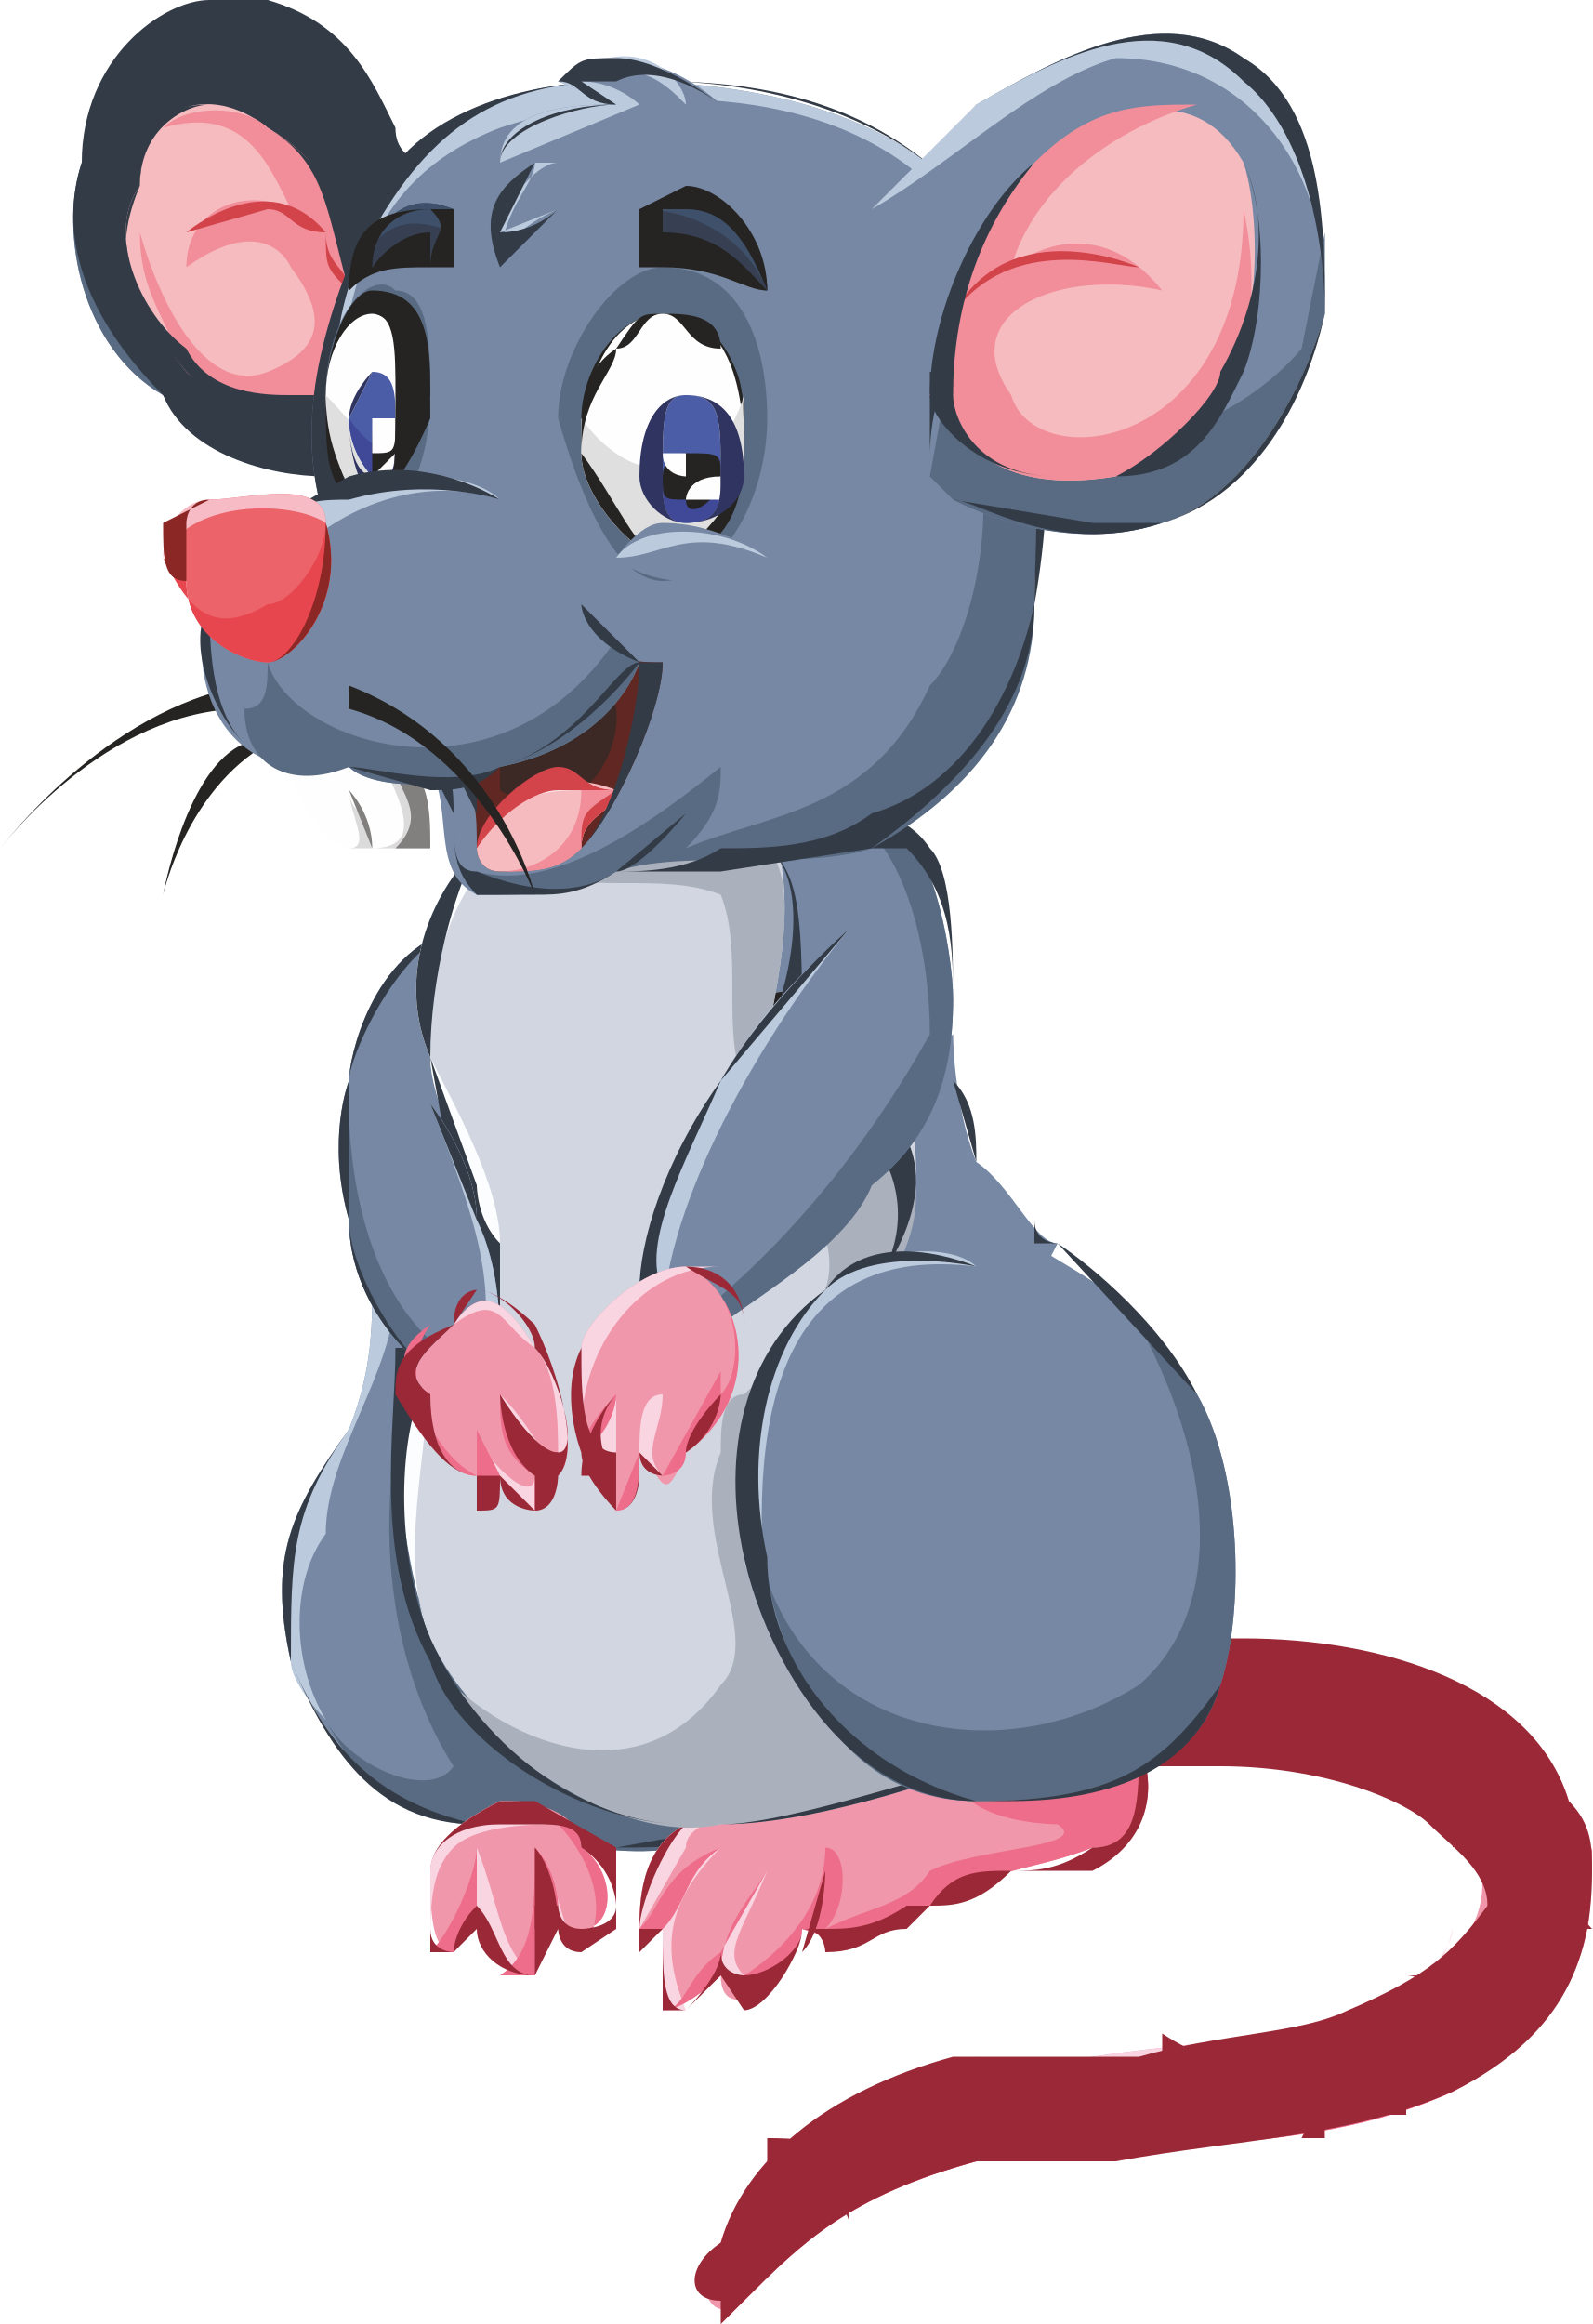
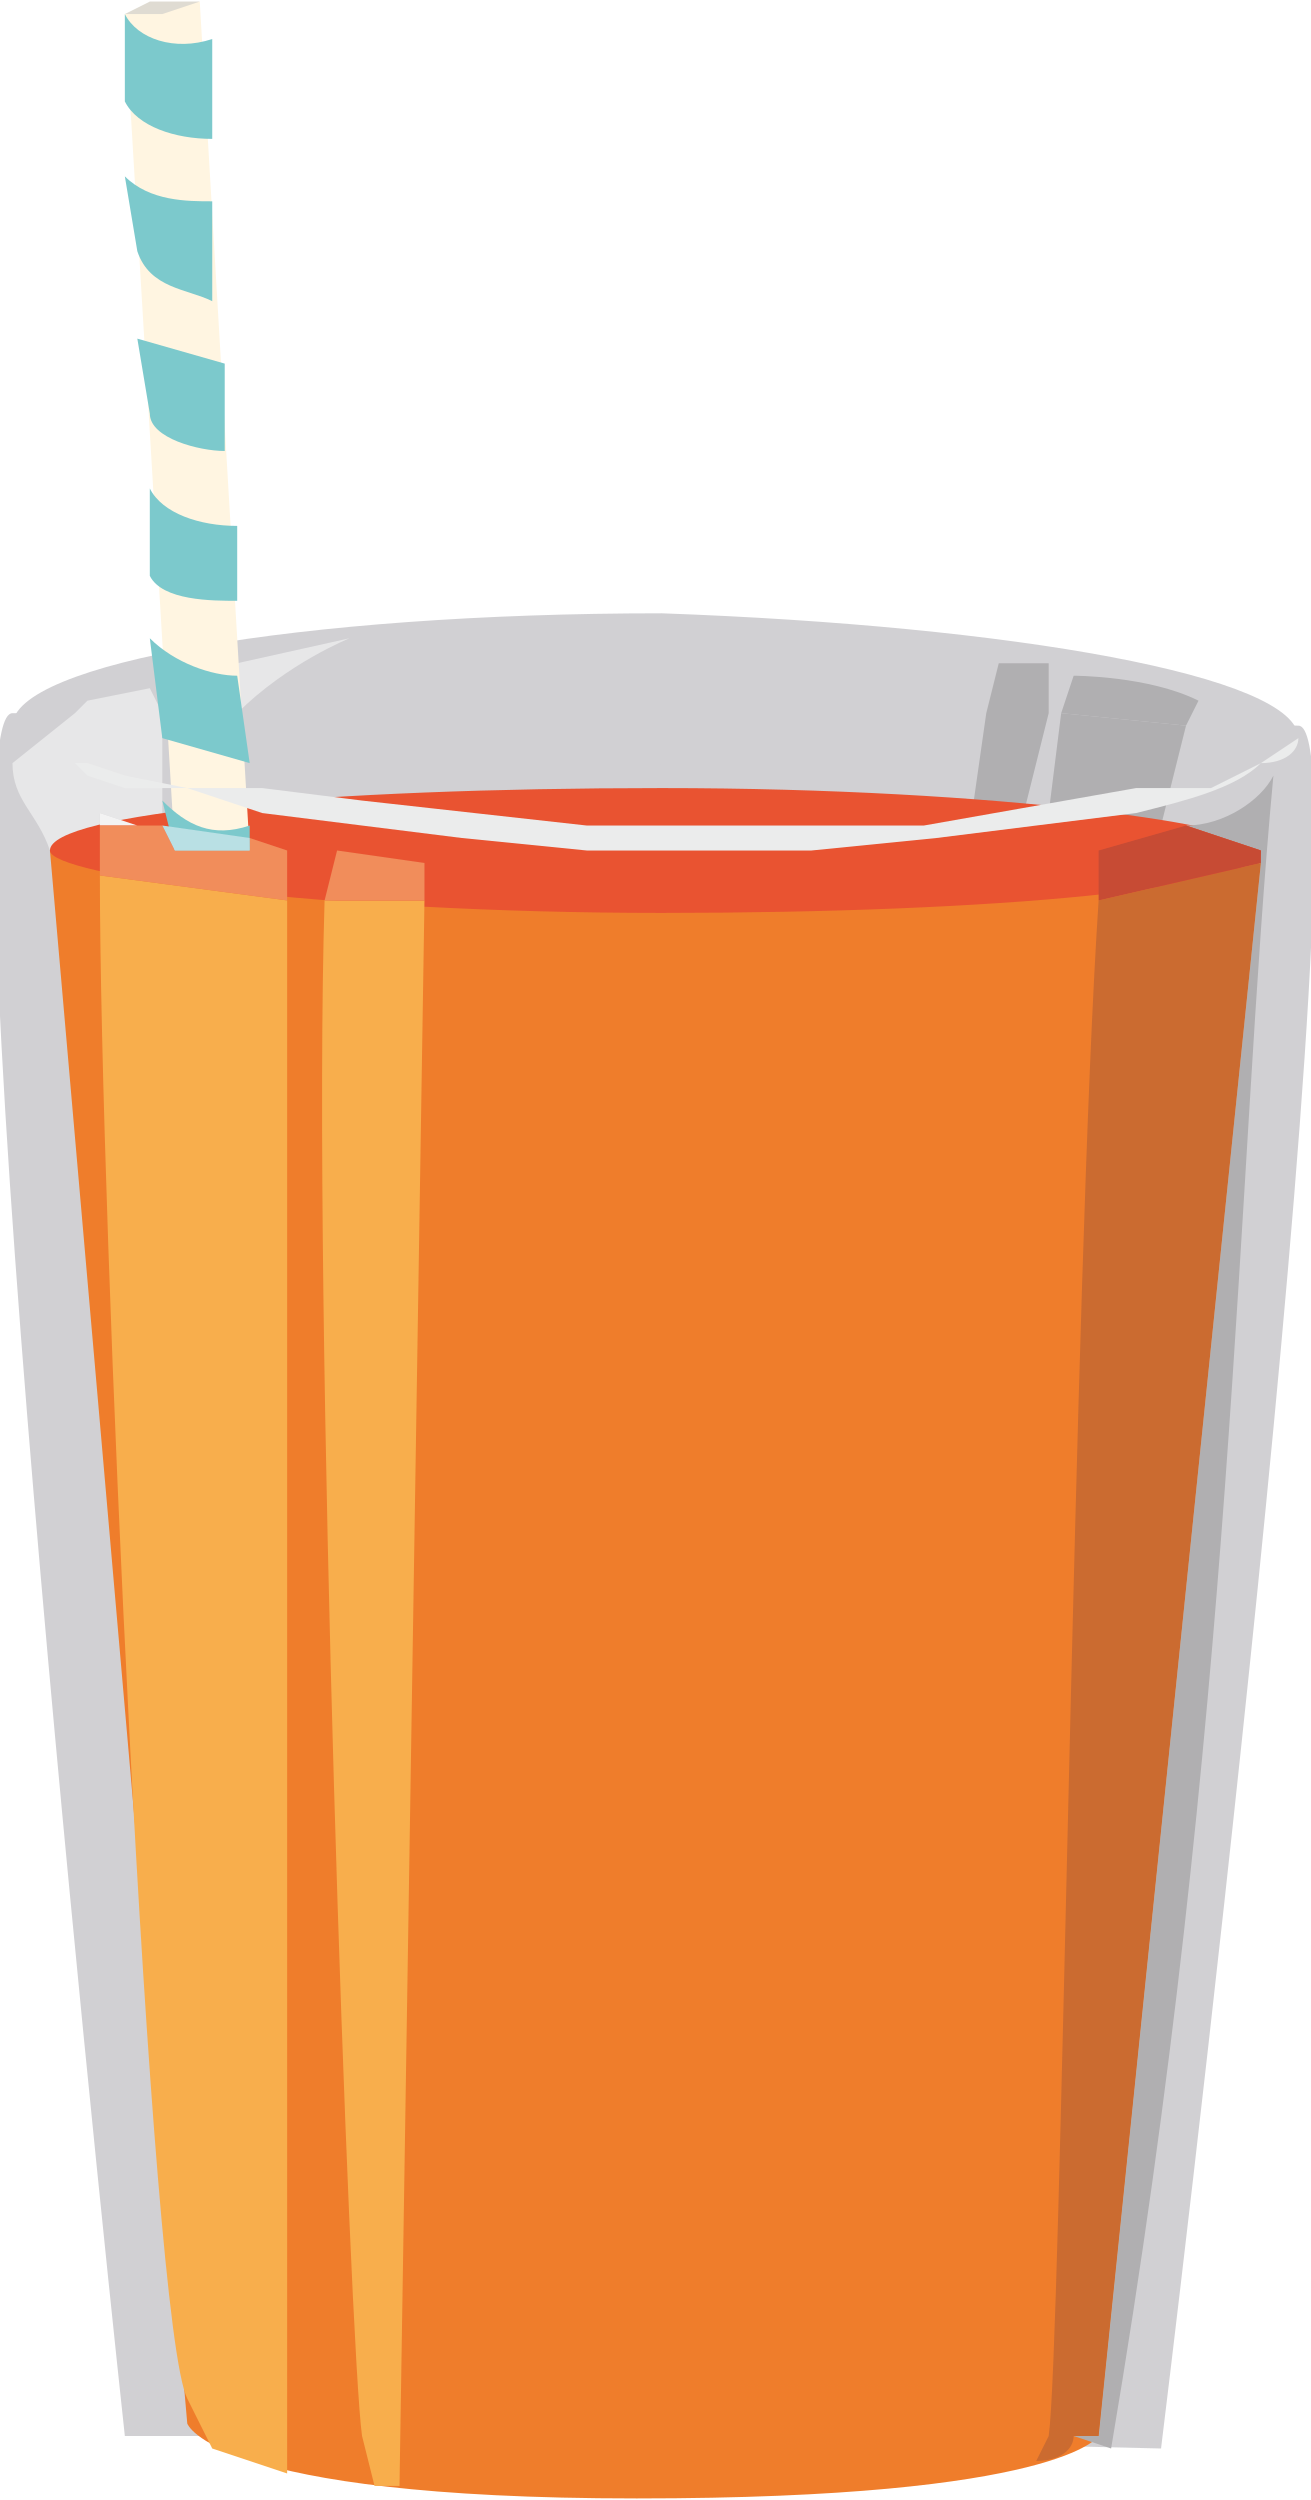
- <svg xmlns="http://www.w3.org/2000/svg" width="183" height="267" viewBox="0 0 137 200">
-   <path d="M59 70l3 16 16-2-5-16zm0 0" fill="#7688a3" />
-   <path d="M59 70l3 16 16-2-5-16zm3 19l-3-19 14-2 5 16zm0 0" fill="#252422" />
-   <path d="M30 93c0-2 2-11 9-13l2 20h-7zm0 0" fill="#7688a3" />
-   <path d="M30 93l4 7h7l-2-20c-5 2-9 11-9 13zm2 9l-2-9c0-2 2-11 9-13l2 20zm0 0" fill="#333b47" />
-   <path d="M32 111c0 3 0 7-2 12-5 7-7 11-5 20 3 7 7 12 16 14s16 4 23 0c0-7-21-39-21-39zm0 0" fill="#7688a3" />
-   <path d="M28 132c0-7 6-14 6-21h-2c0 3 0 7-2 12-5 7-7 11-5 20 0 2 3 5 3 5-3-5-3-12 0-16zm0 0" fill="#bbcadd" />
-   <path d="M43 118l-6-4c-5 11-5 27 2 38-2 3-9 0-11-4 2 4 6 9 13 9 9 2 16 4 23 0 0-7-21-39-21-39zm0 0" fill="#596b82" />
-   <path d="M32 111c0 3 0 7-2 12-5 7-5 11-5 20 3 7 7 12 16 14 5 2 7 2 12 2l11-2c0-7-18-37-21-39zm21 48c-5 0-7 0-12-2-9 0-13-7-16-14-2-9 0-13 5-20 2-5 2-9 2-12v-2l14 9c0 2 20 32 18 39-2 2-7 2-11 2zm0 0" fill="#333b47" />
-   <path d="M96 152c4 0 23-2 29 5 5 4 3 13-9 16-9 4-20 2-34 7-9 0-18 6-20 13-3 5 0 7 2 5 5-5 9-9 20-12 12-2 28 0 41-6 12-7 14-16 10-25-3-10-19-14-30-12-5 0-9 9-9 9zm0 0" fill="#f197ab" />
-   <path d="M75 182c12-5 21-2 32-5 5 0 16-2 18-11 0 2-4 7-9 7-9 4-20 2-34 7-9 0-18 6-20 13v5c2-7 6-14 13-16zm62-21c-2-2-2-4-2-6-3-10-19-14-30-12h-2c11 0 29 5 34 18zm0 0" fill="#f9d5e1" />
-   <path d="M125 157c3 2 3 4 3 9 0-2 2-5 0-9-5-9-19-9-30-9l-2 4c4 0 23-2 29 5zm0 0" fill="#ed6d8b" />
-   <path d="M137 159c-2 7-5 14-16 18-12 7-27 5-43 7-7 2-12 9-16 16l2-2c5-5 9-9 20-12 12-2 28 0 41-6 10-5 12-14 12-21zm0 0" fill="#ed6d8b" />
-   <path d="M73 191l-2-5h-5v-2c2 0 5 0 5 2 2 0 2 3 2 5zm7-5v-4h-5v-2c3 0 3 0 5 2v4zm7 0v-4c0-2-3-2-3-5 3 3 3 3 3 5 2 2 2 2 0 4zm9 0l-2-2c2 0 2-2 2-2 0-2-2-5-5-5 3 0 5 3 5 5v4zm9-2h-2l2-4c-2 0-2-3-5-3v-2c3 2 5 2 5 5v4zm9 0h-2c2-4 0-7-3-9 3 2 5 2 5 9zm7-2h-2c2-2 2-2 0-5 0-2-3-2-3-2v-2c0 2 3 2 5 4v5zm7-5v-4c-3 0-5-3-7-3 2 0 4 0 7 3 0 2 2 2 0 4zm7-7c-3 0-3-2-3-2-2-2-4 0-7 0 3-2 5-2 7 0l3 2zm0-4c0-2 0-5-3-5h-4s2-2 4 0c3 0 3 3 5 5zm-10-7v-2c3-2 7-2 10-2v2c-3-2-7 0-10 2zm-2-4c0-3 2-7 7-5-5 0-7 2-7 5zm-4 0c0-5 2-10 6-10-6 3-6 5-6 10zm-7-3c0-2 0-7 4-9h3c-5 2-7 7-5 9zm-5 0c-2-2 0-9 5-9-5 0-5 7-5 9zm0 0" fill="#9b2836" />
-   <path d="M105 152c9 0 16 0 20 5 3 0 3 4 3 7 0 4-5 9-12 11l-18 2c-4 0-11 0-16 3-11 2-18 6-20 13v5h2c2-5 9-9 20-12l12-2c11 0 20 0 29-4 12-7 12-19 10-25-3-7-16-12-28-12h-2c-5 0-7 7-9 9h9zm32 9c0-2 0-4-2-6-3-10-16-14-28-14h-4c-3 2-7 11-7 11h9c9 0 16 3 18 5s5 4 5 7c-3 4-5 6-12 9-4 2-11 2-18 4H82c-11 3-18 9-20 16-3 2-3 5 0 5v2l2-2c5-5 9-9 20-12h12c11-2 20-2 29-6 10-5 12-12 12-19zm0 0" fill="#9b2836" />
-   <path d="M98 150c2 5 0 9-4 9-5 2-10 2-14 5-5 2-5 4-11 2 0 4-7 9-7 4 0 0-3 3-5 3v-7s-2 2-2 0 0-7 4-9c3-2 7-2 9-2 5 0 7-3 12-3l18-2zm0 0" fill="#f197ab" />
-   <path d="M59 157c-4 2-4 7-4 9l4-7c0-2 3-2 3-4l-3 2zm3 2c-3 2-3 5-5 7v7h2c-2-5-2-9 3-14zm0 11h2c-2-2 0-4 2-9-2 3-4 5-4 9zm0 0" fill="#f9d5e1" />
-   <path d="M55 166h2c2-2 2-5 5-7-5 2-5 5-7 7zm7 2c-3 2-3 5-5 5 2 0 5-3 5-3 0-4 2-6 4-9l-4 7zm36-18l-16 2c0 5 9 5 9 5 3 2-7 2-11 4-2 3-5 3-9 5 2-2 2-7 0-7 0 7-7 11-7 11 0 3 5-2 5-4 6 2 6 0 11-2 4-3 9-3 14-5 4 0 6-4 4-9zm0 0" fill="#ed6d8b" />
-   <path d="M69 168l2-7s0 5-2 7zm-7 2c0-4 4-9 4-9s-4 5-4 9zm-5-4c0-5 5-7 5-7s-5 2-5 7zm0 0" fill="#9b2836" />
-   <path d="M57 166c0 4 0 7 2 7 0 0 3-3 3-5 0 2 2 2 2 2 2 0 5-2 5-4h2c2 0 4 0 7-2h2c2-3 4-3 7-3 2 0 4 0 7-2 4 0 4-4 4-9-2 2-14 2-18 2-2 0-5 0-7 3h-4c-3 0-7 0-10 2-2 2-4 7-4 9h2zm2 7h-2v-7l-2 2v-2c0-2 0-7 4-9 3-2 7-2 9-2s5 0 5-3h7l18-2c2 5 0 9-4 11h-7c-3 3-5 3-7 3l-2 2c-3 0-3 2-7 2 0 0 0-2-2-2 0 2-3 7-5 7l-2-3-3 3zm0 0" fill="#9b2836" />
-   <path d="M43 155c5 0 7 2 7 4 3 2 3 7 0 7-2 2-2-2-2-2l-2 6c-3 0-5-4-5-6l-2 4c-2 0-2-4-2-7 0-2 2-4 6-6zm0 0" fill="#f197ab" />
-   <path d="M39 159c2-2 7-2 9-2-2-2-2-2-5-2-4 2-6 4-6 6v7c0-4 0-7 2-9zm0 0" fill="#f9d5e1" />
-   <path d="M41 164c0 2 2 6 5 6-3-2-3-6-5-11v5zm7 0c0 2 0 4 2 4-2-2-2-7-4-9 2 2 2 5 2 5zm0 0" fill="#f9d5e1" />
-   <path d="M43 170h3l2-6s0-3-2-5c0 5 0 9-3 11zm-6-2h2s2-2 2-4v-5c0 2-2 7-4 9zm13-9c0-2-2-2-2-2 2 2 5 7 2 11v-2c3 0 3-5 0-7zm0 0" fill="#ed6d8b" />
-   <path d="M48 166h-2v-7s2 2 2 7zm0 0" fill="#9b2836" />
-   <path d="M41 164c2 2 2 6 5 6v-6h2s0 2 2 2c0 0 3 0 3-2 0 0 0-3-3-5 0-2-2-2-4-2h-3c-4 0-6 2-6 4v5c0 2 2 2 2 2s0-2 2-4zm5 6c-3 0-5-2-5-4l-2 2h-2v-7c0-2 2-4 6-6h3l7 4v7l-3 2c-2 0-2-2-2-2l-2 4zm0 0" fill="#9b2836" />
-   <path d="M91 107c-2 0-4-5-7-7-2-5-2-11-2-11l-18 18 14 25zm0 0" fill="#7688a3" />
-   <path d="M64 107l14 25 13-25c-2 0-4-5-7-7l-2-7v-4l-18 18zm14 25l-14-25 9-9 9-9v4c2 2 2 5 2 7 3 2 5 7 7 7zm0 0" fill="#333b47" />
-   <path d="M41 73c-4 4-7 11-4 18 0 4 4 11 4 14 2 4 2 9 2 9l-6 2c-3 7-3 16 0 25 4 9 16 16 25 16l22-5s-11-34-9-38c3-7 5-12 3-19-3-2-12-2-12-6 2-9 2-14 0-19-4-4-25 3-25 3zm0 0" fill="#d1d6e0" />
-   <path d="M37 91c0-9 2-14 6-18h-2c-4 4-7 11-4 18 0 4 4 11 4 16h2c0-5-4-12-6-16zm0 25l-3 2c0 5 0 14 3 23-3-7 0-16 0-25zm0 0" fill="#fcfdfe" />
-   <path d="M75 114c3-7 5-9 3-16-3-3-12-5-12-9 2-9 2-14 0-16-4-5-16-3-23 0 3 0 3 2 5 2 2 2 9 0 14 2 2 5 0 12 2 16 2 7 9 12 7 18 0 5-5 7-7 9-2 0-2 3-2 5-3 7 4 16 0 20-7 10-19 5-25-2 4 7 16 16 25 14 9 0 22-5 22-5s-11-32-9-38zm0 0" fill="#abb1bc" />
-   <path d="M37 118c-3 5-3 16 0 23 4 9 13 16 22 16h3c6 0 20-5 22-5-2-4-11-32-9-38v-3c3-4 3-9 0-13 0-3 0-3-2-3-2-2-7-4-7-6 3-7 3-14 0-16-2-3-4-3-7-3l-18 3c-2 4-4 11-4 18l4 11s0 3 2 5v9c-2 0-4 0-6 2zm22 39c-9 0-20-7-22-14-5-9-3-20-3-27h9c0-2 0-7-2-9l-2-5-2-11c-3-7 0-14 4-18 0 0 9-3 18-3 3 0 5 0 7 3 3 2 3 7 3 16-3 2 2 4 4 4 2 2 5 2 5 5 2 4 0 9-3 13v3c-2 6 9 38 9 38h3-3s-13 5-22 5h-3zm0 0" fill="#333b47" />
-   <path d="M73 80L62 93c-3 5-7 14-7 18 2 3 7 3 7 3 4-3 11-7 13-12 5-4 7-9 7-16 0-4-2-16-7-16-6 0-4 3-4 3zm0 0" fill="#7688a3" />
-   <path d="M73 80c-2 2-7 6-11 13-3 5-7 14-7 18l2 3c0-9 7-23 16-34zm0 0" fill="#bbcadd" />
-   <path d="M75 70h-2c5 3 7 12 7 19-5 9-12 18-21 25h3c4-3 11-7 13-12 5-4 7-9 7-16 0-4-2-16-7-16zm0 0" fill="#596b82" />
-   <path d="M62 114s-5 0-7-3c0-4 2-11 7-18 4-7 11-13 11-13L62 93c-3 7-7 14-5 18 0 3 2 3 5 3 4-3 11-7 13-12 5-4 7-9 7-16 0-4 0-9-4-13h-3c-4-3-4 0-4 0h-2c2-3 4-3 6-3 0 0 3 0 5 3 2 2 2 9 2 13 0 7-2 12-7 16-2 5-9 9-13 12zm0 0" fill="#333b47" />
-   <path d="M37 16c-3-2-5-11-14-16C16-2 9 5 7 14c-2 6 0 16 7 20 4 5 9 7 16 7l7-25zm0 0" fill="#7688a3" />
-   <path d="M25 5c5 2 5 6 9 11h3c-3-2-5-11-14-16-5 0-11 2-14 7 5-5 12-7 16-2zm0 0" fill="#bbcadd" />
-   <path d="M12 25c-5-2-5-7-5-14v3c-2 6 0 16 7 20 4 5 9 7 16 7l2-9c-9 0-16 2-20-7zm0 0" fill="#596b82" />
-   <path d="M21 0C14 0 9 7 7 14c-2 6 0 13 7 20 2 2 9 5 14 5h2l7-23-5-5c0-4-4-9-9-9 0-2-2-2-2-2zm0 0h-3C14 0 7 5 7 14c-2 6 0 13 7 20 2 5 9 7 14 7h2l7-25v-2s-3 0-3-3c-2-4-4-9-11-11h-2zm0 0" fill="#333b47" />
-   <path d="M30 25c0-7-2-11-7-14-5-4-11-2-11 5-3 4 0 11 4 16 2 2 9 4 14 2v-9zm0 0" fill="#f6bbbf" />
-   <path d="M23 11c-2-2-7-2-9 0 7-2 9 3 11 7-4-2-9 0-9 5 7-5 9 0 9 0 3 4 3 7-2 9s-9-5-11-12c0 5 2 7 4 12 2 2 9 4 14 2v-9c0-7-2-11-7-14zm0 0" fill="#f18e9a" />
-   <path d="M18 9c-2 0-6 2-6 7-3 4 0 11 4 14 2 4 7 4 9 4h3c2-2 2-9 2-9-2-7-2-11-7-14-2-2-2-2-5-2zm7 27c-4 0-7-2-9-4-4-5-7-9-4-16 0-5 2-7 6-7 3 0 3 0 5 2 5 3 7 7 9 14l-2 9c-2 0-2 2-5 2zm0 0" fill="#333b47" />
-   <path d="M30 25c-2-2-2-2-2-5-3 0-3-2-5-2l-7 2s7-6 12 0c0 3 2 3 2 5zm0 0" fill="#d2434a" />
-   <path d="M53 7c4 0 20 0 29 9s7 27 7 36c-2 9-7 16-14 21-6 2-18 0-22 2-3 2-7 2-12 2-4-2-2-7-4-11l-9-21c-3-9 0-18 4-25 2-9 11-13 21-13zm0 0" fill="#7688a3" />
-   <path d="M82 32c5 9 2 23-2 27-5 11-14 11-21 14 3-3 3-5 3-7-5 4-14 11-21 9v2c5 0 9 0 12-2 6-2 16 0 22-2 9-5 14-12 14-21 0-7 2-16-2-25l-5 5zm0 0" fill="#596b82" />
-   <path d="M43 11c12-4 30-4 39 7h2l-2-2c-9-9-25-9-29-9-10 0-19 4-21 13-4 5-4 12-4 19 2-12 2-23 15-28zm0 0" fill="#bbcadd" />
-   <path d="M53 75l6-5s-4 5-6 5zm0 0" fill="#333b47" />
-   <path d="M66 36c0 7-4 14-9 14-4 0-7-7-9-14 0-6 5-13 9-13 7 0 9 7 9 13zm0 0" fill="#596b82" />
-   <path d="M64 36c0 7-2 12-7 12-2 0-7-5-7-12 0-4 3-9 7-9 5 0 7 5 7 9zm0 0" fill="#252422" />
-   <path d="M64 39c0 4-5 9-7 9s-7-5-7-9c0-7 3-12 7-12 5 0 7 5 7 12zm0 0" fill="#fefefe" />
-   <path d="M50 36v3c0 4 5 9 7 9s7-5 7-9v-5c-2 7-9 9-14 2zm0 0" fill="#e0dfdf" />
-   <path d="M57 25l-4 2 4-2c5 0 7 2 7 2s-2-2-7-2zm0 0" fill="#333b47" />
-   <path d="M57 27c-2 0-2 3-4 3 0 2-3 4-3 9 3 4 5 9 7 9s7-5 7-9 0-7-2-9c-3 0-3-3-5-3zm0 21c-2 0-7-5-7-9s0-7 3-9c2-3 2-3 4-3s5 0 5 3c2 2 2 4 2 9s-2 9-7 9zm0 0" fill="#252422" />
-   <path d="M62 41c0 2 0 4-3 4-2 0-2-2-2-4 0-5 0-7 2-7 3 0 3 2 3 7zm0 0" fill="#4b5da6" />
-   <path d="M57 41c0 2 0 4 2 4 3 0 3-2 3-4v-2c0 4-5 4-5 2zm0 0" fill="#3f4997" />
-   <path d="M62 41c0 2-3 4-3 2-2 0-2 0-2-2s2-2 2-2c3 0 3 0 3 2zm0 0" fill="#252422" />
-   <path d="M59 39v2s-2 0-2-2h2zm3 4h-3s0-2 3-2v2zm0 0" fill="#fefefe" />
-   <path d="M59 34c-2 0-2 2-2 7 0 2 0 4 2 4 3 0 3-2 3-4 0-5 0-7-3-7zm0 11c-2 0-4-2-4-4 0-5 2-7 4-7 3 0 5 2 5 7 0 2-2 4-5 4zm0 0" fill="#303460" />
-   <path d="M53 48s2-3 4-3c5 0 9 3 9 3l-7 2c-4 0-6-2-6-2zm0 0" fill="#7688a3" />
-   <path d="M53 48c4 0 6-3 13 0-4-3-11-3-13 0zm0 0" fill="#bbcadd" />
-   <path d="M53 48s2-3 4-3c5 0 9 3 9 3s-4-3-9-3c-2 0-4 3-4 3zm0 0" fill="#333b47" />
-   <path d="M53 7c-10 0-16 4-21 13-4 7-4 16-2 25 2 7 4 16 7 21 2 0 2 2 2 4 0 3 0 5 2 5 5 2 9 2 12 0 2 0 6 0 9-2 4 0 9 0 13-3 7-2 12-9 14-18 0-7 2-25-7-36-7-7-18-9-25-9h-4zm-7 70h-5c-2-2-2-4-2-7l-2-4-9-21c-3-9 0-18 4-27 2-7 11-11 21-11h4c9 0 18 2 25 9 9 9 9 25 7 36 0 9-7 16-14 21l-13 2h-9c-3 2-5 2-7 2zm0 0" fill="#333b47" />
-   <path d="M53 55L39 66c2 2 2 4 2 7 0 0 0 2 2 2 3 0 5 0 7-2 3-3 7-12 7-16-2 0-4 0-4-2zm0 0" fill="#612823" />
-   <path d="M43 68c3 2 7 2 7 0 3-2 5-9 0-11-2 0-4 4-7 7v4zm0 0" fill="#3c2926" />
-   <path d="M41 73s0 2 2 2c3 0 5 0 7-2 0-3 3-3 3-5-5-2-10 0-12 5zm0 0" fill="#f6bbbf" />
-   <path d="M41 73c2-5 7-5 9-5-4-2-7 0-9 5zm0 0" fill="#fbe6ea" />
-   <path d="M50 68c0 5-4 7-7 7 3 0 5 0 7-2 0-3 3-3 3-5h-3zm0 0" fill="#f18e9a" />
-   <path d="M41 73s0 2 2 2h3l4-2c0-3 0-3 3-5h-5c-2 0-5 2-7 5zm5 2h-3c-2 0-2-2-2-2 0-3 5-7 7-7s2 2 5 2c0 2-3 2-3 5l-4 2zm0 0" fill="#d2434a" />
-   <path d="M55 57c0 4-2 13-5 16l-4 2h-3c-2 0-2-2-2-2v-7c0-2 7-7 12-11l-7 4-7 7 2 4v3s0 2 2 2h3l4-2c3-3 7-12 7-16h-2zm0 0" fill="#333b47" />
-   <path d="M37 34c0 7-3 11-5 11s-4-6-4-11c0-7 4-11 6-9 3 0 3 5 3 9zm0 0" fill="#596b82" />
-   <path d="M37 34c-3 7-3 9-5 9s-4-4-4-9c0-4 2-9 4-9 5 0 5 5 5 9zm0 0" fill="#252422" />
-   <path d="M34 36c0 5-2 7-2 7-2 0-4-4-4-9 0-4 2-7 4-7s5 5 2 9zm0 0" fill="#fefefe" />
-   <path d="M28 34c0 5 2 9 4 9l2-4c-2 0-4-3-6-5zm0 0" fill="#e0dfdf" />
-   <path d="M34 36c0 3 0 5-2 5 0 0-2-2-2-5l2-4c2 0 2 2 2 4zm0 0" fill="#4b5da6" />
-   <path d="M30 36c0 3 2 5 2 5 2 0 2 0 2-2 0 0-2 0-4-3zm0 0" fill="#3f4997" />
-   <path d="M34 39c0 2 0 2-2 2v-2c0-3 0-3 2-3v3zm0 0" fill="#252422" />
-   <path d="M34 36c0 3 0 3-2 3v-3h2zm0 0M34 41h-2l2-2v2zm0 0" fill="#fefefe" />
-   <path d="M32 32s-2 2-2 4c0 5 2 5 2 5 2 0 2 0 2-5 0-2 0-4-2-4zm0 11s-2-2-2-7l2-4c2 0 2 2 2 4 0 5 0 7-2 7zm0 0" fill="#303460" />
-   <path d="M32 27c-2 0-4 3-4 7 0 5 2 7 2 9h2c2 0 2-2 2-9 0-4 0-7-2-7zm0 16h-2c-2-2-2-4-2-9 0-4 2-7 4-7 5 0 5 5 5 9-3 7-5 7-5 7zm0 0" fill="#252422" />
-   <path d="M25 66c0 2 3 7 5 7h7c0-3-3-5-3-7-2-2-9 0-9 0zm0 0" fill="#fefefe" />
-   <path d="M30 73h2c0-3-2-3-2-5 0 2 2 5 0 5zm4-7s-2 0-2-2c2 4 5 9 0 9h5c0-3-3-5-3-7zm0 0" fill="#dcdbdb" />
-   <path d="M32 73l-2-5s2 2 2 5zm0 0" fill="#82807f" />
-   <path d="M25 66c0 2 3 7 5 7h4c3-3 0-5 0-7h-9zm5 7c-2 0-5-5-5-7v-2h5c2 0 4 0 4 2 3 0 3 4 3 7h-7zm0 0" fill="#82807f" />
-   <path d="M0 59s9-4 18-2c-9-2-18 2-18 2zm0 14s9-12 21-14v2C9 61 0 73 0 73zm14 4s2-11 7-13h2c-7 4-9 13-9 13zm0 0" fill="#252422" />
-   <path d="M43 43s-9-4-20 2c-2 5-5 3-5 7-2 5 0 16 12 14 2 2 9 2 13 0 10-2 12-9 12-9zm0 0" fill="#7688a3" />
-   <path d="M25 48c5-5 12-7 18-5-2-2-9-4-20 2l-2 3c2 0 2 2 4 0zm0 0" fill="#bbcadd" />
-   <path d="M53 55c-10 15-28 9-30 2 0 2 0 4-2 4 0 3 0 3 0 0 0 5 4 7 9 5 2 2 9 2 13 0 10-2 12-9 12-9zm0 0" fill="#596b82" />
-   <path d="M30 66c-7-2-7-9-7-9s0 7 7 9zm0 0" fill="#333b47" />
-   <path d="M55 57c-2 0-5 7-12 9-4 2-11 0-13 0-5 0-7 0-9-2-3-3-3-9-3-12 0-2 3-2 3-4 2 0 2 0 4-3 0-2 3-2 5-2 7-2 13 0 13 0s-6-4-13-2l-7 4-2 3c-3 2-3 2-3 4-2 3 0 9 3 12 2 2 4 2 9 2l7 2c2 0 4 0 6-2 7-2 12-9 12-9zm0 0" fill="#333b47" />
-   <path d="M55 57c-5-2-5-5-5-5l5 5zm0 0" fill="#333b47" />
-   <path d="M23 57c2 0 7-5 5-12 0-4-7-2-10-2-2 2-4 5-2 7 0 5 5 7 7 7zm0 0" fill="#ec646a" />
-   <path d="M28 45c0-4-7-2-10-2-2 0-4 2-4 5 2-5 11-5 14-3zm0 0" fill="#f6bbc5" />
-   <path d="M28 45c0 3-3 7-5 7-5 3-7 0-9-4l2 2c0 5 5 7 7 7s7-5 5-12zm0 0" fill="#e8464f" />
-   <path d="M23 43h-5c-2 0-2 2-2 2v5c0 5 5 7 7 7s5-5 5-12c0-2-3-2-5-2zm0 14c-2 0-7-2-7-7-2 0-2-2-2-5l4-2h5c2 0 5 0 5 2 2 7-3 12-5 12zm0 0" fill="#8b2724" />
-   <path d="M62 9s-7-7-14-2l5 2c-3 0-10 0-10 5h3c0 2-3 4-3 9 0-3 5-5 5-5zm0 0" fill="#7688a3" />
-   <path d="M48 14h-5l12-5s-2-2-5-2c5-2 7 0 9 2 0-2-4-7-11-2l5 2c-3 0-10 0-10 5h3c0 2-3 4-3 9 0-3 5-5 5-5l-5 2c0-2 3-6 5-6zm0 0" fill="#bbcadd" />
-   <path d="M43 23c-2-5 0-7 3-9h-3v2-2c0-3 5-5 10-5-3 0-3-2-5-2 2-2 2-2 5-2 4 0 9 4 9 4s-5-4-9-2h-3l3 2h2-2c-3 0-10 2-10 5h5-2l-3 6c3 0 5-2 5-2l-5 5zm0 0" fill="#333b47" />
-   <path d="M75 20s3-4 9-11c7-4 16-9 23-4 5 4 7 13 7 22-2 7-7 16-14 18-9 3-18-2-18-2s-4-2-7-11V20zm0 0" fill="#7688a3" />
-   <path d="M114 25c0-7-2-16-7-20-7-5-16 0-23 4l-9 9c7-4 14-11 21-13 11 0 18 9 18 20zm0 0" fill="#bbcadd" />
-   <path d="M114 20l-2 10c-5 6-16 11-23 6-2 0-5-4-7-6l-2 11 2 2s9 5 18 2c7-2 12-11 14-18v-7zm0 0" fill="#596b82" />
-   <path d="M80 39v-7h2c-2 2-2 7-2 7zm0 0" fill="#333b47" />
-   <path d="M80 34c2-7 4-14 9-20 7-5 14-7 18 0 2 6 2 25-11 27-12 2-14-5-16-7zm0 0" fill="#f6bbbf" />
-   <path d="M87 34c-5-7 4-11 13-9-4-5-9-5-13-2 2-7 9-12 16-14-5 0-9 0-14 5-5 6-7 13-9 20 2 2 4 9 16 7 11-2 13-14 11-23 0 21-18 23-20 16zm0 0" fill="#f18e9a" />
-   <path d="M82 27c5-9 16-4 16-4-2 0-11-3-16 4zm0 0" fill="#d2434a" />
-   <path d="M82 34c0 2 2 7 9 7h5c4-2 9-7 9-9 4-7 4-14 2-18-2-3-4-5-9-5l-9 5c-5 6-7 13-7 20zm9 7c-7 0-11-5-11-7 0-7 4-16 9-20l9-5c5 0 7 2 9 5 2 4 2 13 0 18-2 4-4 9-11 9h-5zm0 0" fill="#333b47" />
-   <path d="M94 45l-12-2c2 0 9 5 18 2 7-2 12-11 14-18 0-7-2-16-7-20-7-7-16-2-23 2l-9 11 9-11c7-4 16-9 23-4 7 4 7 15 7 22-2 9-7 16-14 18h-6zm0 0" fill="#333b47" />
-   <path d="M30 25c2-5 4-9 9-7l-2 5c-3-3-5 0-7 2zm0 0" fill="#374053" />
-   <path d="M39 20v-2c-5-2-7 2-9 7 2-5 4-7 9-5zm0 0" fill="#3e506a" />
-   <path d="M37 18c-3 0-5 2-5 5 0 0 2-3 5-3v3c0-3 2-3 0-5zm-7 7c0-5 2-7 7-7h2v5h-2c-3 0-5 0-7 2zm0 0" fill="#252422" />
-   <path d="M66 25c0-5-7-9-9-7-2 0-2 2 0 5 2-3 7 2 9 2zm0 0" fill="#374053" />
-   <path d="M66 25c0-5-7-9-9-7h-2c4 0 9 2 11 7zm0 0" fill="#3e506a" />
-   <path d="M57 20c5 0 7 3 9 5-2-5-4-7-7-7h-2v2zm9 5c-2 0-4-2-9-2h-2v-5l4-2c3 0 7 4 7 9zM34 52c9-7 21-4 21-4s-12-3-21 4zm28 16s-9-13-30-11c21-2 30 11 30 11zm-16 9s-5-13-16-16v-2c13 5 16 18 16 18zm0 0" fill="#252422" />
-   <path d="M37 95s4 5 4 10c2 4 2 9 2 11-2 4-6 2-6 2-3-2-7-7-7-13-2-7 0-12 0-12zm0 0" fill="#7688a3" />
-   <path d="M41 105c0-5-4-10-4-10 4 10 6 16 4 23 0 0 2 0 2-2s0-7-2-11zm0 0" fill="#bbcadd" />
-   <path d="M30 95v10c0 6 4 11 7 13h4c-9-4-11-16-11-23zm0 0" fill="#596b82" />
-   <path d="M39 118h-2c-3-2-7-7-7-13-2-7 0-12 0-12v12c0 4 4 11 7 13h4l2-2c0-2 0-7-2-11l-4-10s4 5 4 10c2 4 2 9 2 11s0 2-2 2h-2zm0 0" fill="#333b47" />
-   <path d="M39 114c2-3 4-3 7 2 2 2 4 9 2 11l-2-2c0 2 2 5 0 5l-3-3s0 3-2 0c-2 0-4-2-4-7-3-2 0-4 2-6zm0 0" fill="#f197ab" />
-   <path d="M43 120c3 3 3 5 5 5 0 0 0 2 0 0-2 0-2 0-5-5zm-2 3l2 4 3 3v-3c0 3-5-2-5-4zm0 0M46 116c-3-5-5-5-7-2 4-3 4 0 7 2 2 2 2 7 2 9 2 0 0-7-2-9zm0 0" fill="#f9d5e1" />
-   <path d="M41 127c-4-2-7-9-4-13-3 2-3 4 0 6 0 5 2 7 4 7 0 3 2 3 2 0l-2-4v4zm2-7c0 3 0 5 3 7v-2s-3-2-3-5zm0 0" fill="#ed6d8b" />
-   <path d="M46 127c-3-2-3-7-3-7s3 5 5 5zm-3 0l-2-4 2 4zm0 0" fill="#9b2836" />
-   <path d="M43 127l3 3v-5h2c2 0 0-7-2-9 0-2-3-5-5-5l-2 3c-2 2-5 4-2 6 0 5 2 7 4 7h2zm3 3s-3 0-3-3c0 3 0 3-2 3v-3c-2 0-4-2-7-7 0-2 0-4 5-6 0-3 2-3 2-3 2 0 5 3 5 3 2 4 4 11 2 13 0 0 0 3-2 3zm0 0" fill="#9b2836" />
-   <path d="M59 109c5 2 7 11 0 16-2 5-2 2-4 0 0 2 0 5-2 5 0 0 0-3-3-5v-9c0-2 5-7 9-7zm0 0" fill="#f197ab" />
-   <path d="M59 109c-4 0-9 5-9 7v7c0-7 5-14 12-14h-3zm-9 16c3 2 3 5 3 5v-10s0 3-3 5zm5 0c0 2 2 2 2 2-2-2 0-4 0-7-2 0-2 3-2 5zm0 0" fill="#f9d5e1" />
-   <path d="M53 130c2 0 2-3 2-5l2-5-4 10zm-3-5c3-2 3-5 3-5s-3 3-3 5zm9-16c5 2 5 9 3 11v-2l-5 9s2 0 2-2c7-5 5-14 0-16zm0 0" fill="#ed6d8b" />
-   <path d="M59 125c0-2 3-5 3-5s0 3-3 5zm-4 0l2-5-2 5zm-5 2c0-4 3-7 3-7s-3 3 0 7zm0 0" fill="#9b2836" />
-   <path d="M59 109c-4 0-9 5-9 7 0 4 0 9 3 9v5c2 0 2-3 2-5v-2 2l2 2s2 0 2-2c5-2 5-7 5-11 0-3-2-3-5-5zm-6 21s-3-3-3-5c0 0-2-5 0-9 0-2 5-7 9-7 3 0 5 2 5 5 0 4 0 9-5 11 0 2-2 2-2 2s-2 0-2-2v2s0 3-2 3zm0 0" fill="#9b2836" />
-   <path d="M84 107s-9 0-13 4c-5 5-7 14-7 23 2 9 9 21 20 21 12 0 19-3 21-10 2-6 2-18-2-25-5-9-12-11-14-13zm0 0" fill="#7688a3" />
-   <path d="M84 109c-2-2-9-2-13 2-5 5-7 14-7 23 0 2 2 2 2 5-2-19 2-32 18-30zm0 0" fill="#bbcadd" />
-   <path d="M103 120l-5-6c7 13 7 25 0 31-11 7-27 5-32-9 2 9 7 19 18 19 12 0 19-3 21-10 2-6 2-18-2-25zm0 0" fill="#596b82" />
-   <path d="M87 155h-3c-11 0-18-12-20-21s0-18 7-23c4-6 13-2 13-2s-9-2-13 2c-5 5-7 14-5 23 0 9 7 18 18 21 12 0 16-3 21-10 2-6 2-18-2-25l-12-13h-2v-2c0 2 2 2 2 2 3 2 9 7 12 13 4 7 4 19 2 25-2 7-9 10-18 10zm0 0" fill="#333b47" />
+ <svg xmlns="http://www.w3.org/2000/svg" width="140" height="267" viewBox="0 0 105 200">
+   <g fill-rule="evenodd">
+     <path d="M104 59c0 4-23 8-51 8-29 0-52-4-52-9s23-9 52-9c28 1 51 5 51 10zm0 0" fill="#d1d0d3" />
+     <path d="M104 58l-51-1-2 138 42 1s17-138 11-138zm0 0" fill="#d1d0d3" />
+     <path d="M95 58l-10-1 1-3s6 0 10 2l-1 2zm0 0" fill="#b0afb1" />
+     <path d="M93 66l-9-1 1-8 10 1-2 8zm-9-9h-5l1-4h4v4zm0 0M82 65l-4-1 1-7h5l-2 8zm0 0" fill="#b0afb1" />
+     <path d="M1 57h52l-2 138H10S-5 57 1 57zm0 0" fill="#d1d0d3" />
+     <path d="M101 68H4l11 126s2 6 36 6 37-5 37-5zm0 0" fill="#ef7d2b" />
+     <path d="M13 57H6l1-1 5-1zm6 0v-4l9-2s-5 2-9 6zM4 68c-1-3-3-4-3-7l5-4h7v8l-2 1-3-1v1l-4 2zm0 0" fill="#e7e7e8" />
+     <path d="M4 68c0 2 22 5 49 5s48-2 48-5c0-2-21-5-48-5S4 65 4 68zm0 0" fill="#e95331" />
+     <path d="M20 68L16 0l-6 1 4 67zm0 0" fill="#fff5e1" />
+     <path d="M17 11V3c-3 1-6 0-7-2v7c1 2 4 3 7 3zm0 13v-8c-2 0-5 0-7-2l1 6c1 3 4 3 6 4zm1 12v-7l-7-2 1 6c0 2 4 3 6 3zm1 12v-6c-3 0-6-1-7-3v7c1 2 5 2 7 2zm1 13l-1-7c-2 0-5-1-7-3l1 8 7 2zm0 7v-2c-3 1-5 0-7-2l1 4zm0 0" fill="#7cc9cc" />
+     <path d="M16 0l-3 1h-3l2-1h4zm0 0" fill="#dfdbd2" />
+     <path d="M32 199h-2l-1-4c-1-7-4-91-3-123h8l-2 127zm0 0" fill="#f8ae4c" />
+     <path d="M34 72h-8l1-4 7 1v3zm0 0" fill="#f18d5b" />
+     <path d="M23 198l-6-2-2-4c-3-6-7-95-7-122l15 2v126zm0 0" fill="#f8ae4c" />
+     <path d="M8 66v-1l3 1H8zm0 0" fill="#f3f3f3" />
+     <path d="M23 72L8 70v-4h5l1 2h6v-1l3 1v4zm0 0" fill="#f18d5b" />
+     <path d="M20 68h-6l-1-2 7 1zm0 0" fill="#b9e0e4" />
+     <path d="M89 196l-3-1h2l13-126v-1l-6-2c3 0 6-2 7-4-3 32-3 75-13 134zm0 0" fill="#b0afb1" />
+     <path d="M83 197l1-2c1-7 2-93 4-123l13-3-13 126h-2c0 1-1 2-3 2zm0 0" fill="#cb6b30" />
+     <path d="M88 72v-4l7-2 6 2v1l-13 3zm0 0" fill="#c74b34" />
+     <path d="M104 59c0 1-1 2-3 2-2 2-6 3-10 4l-16 2-10 1H47l-10-1-8-1-8-1-6-2h-5l-3-1-1-1h1l3 1 5 1h6l8 1 9 1 9 1h27l17-3h6l4-2 3-2zm0 0" fill="#ebecec" />
+   </g>
</svg>
